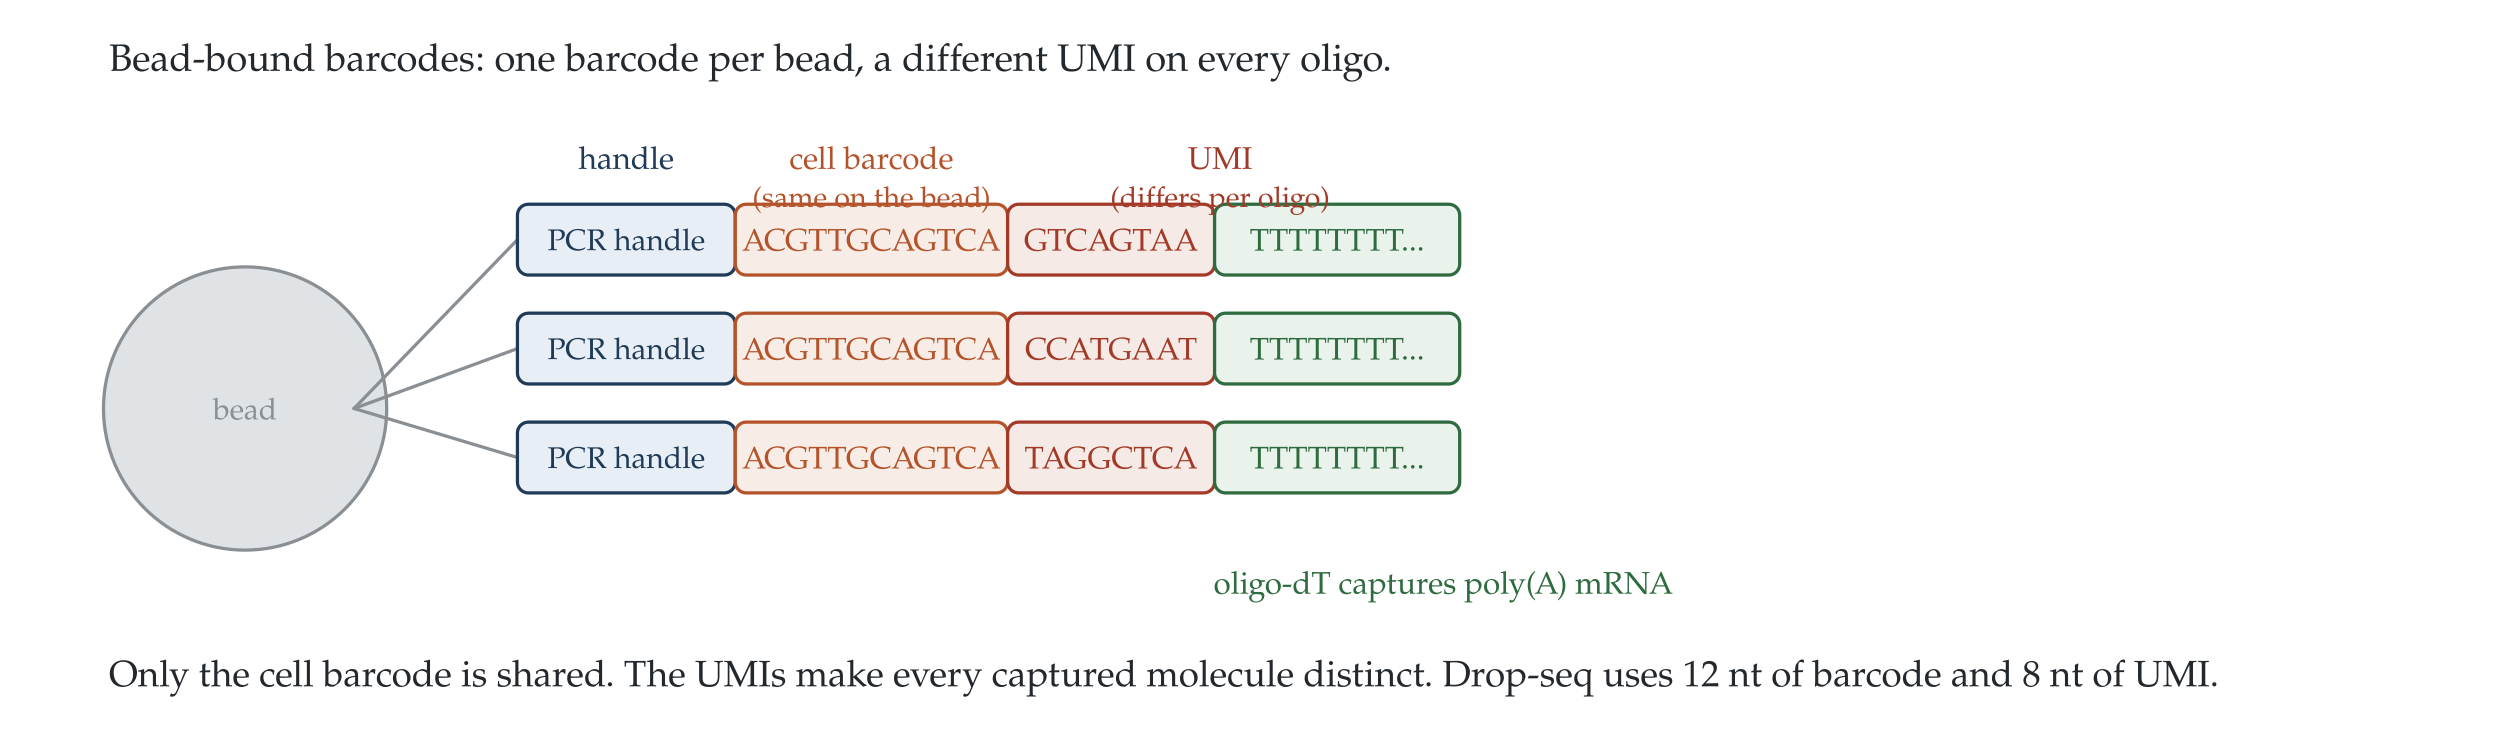
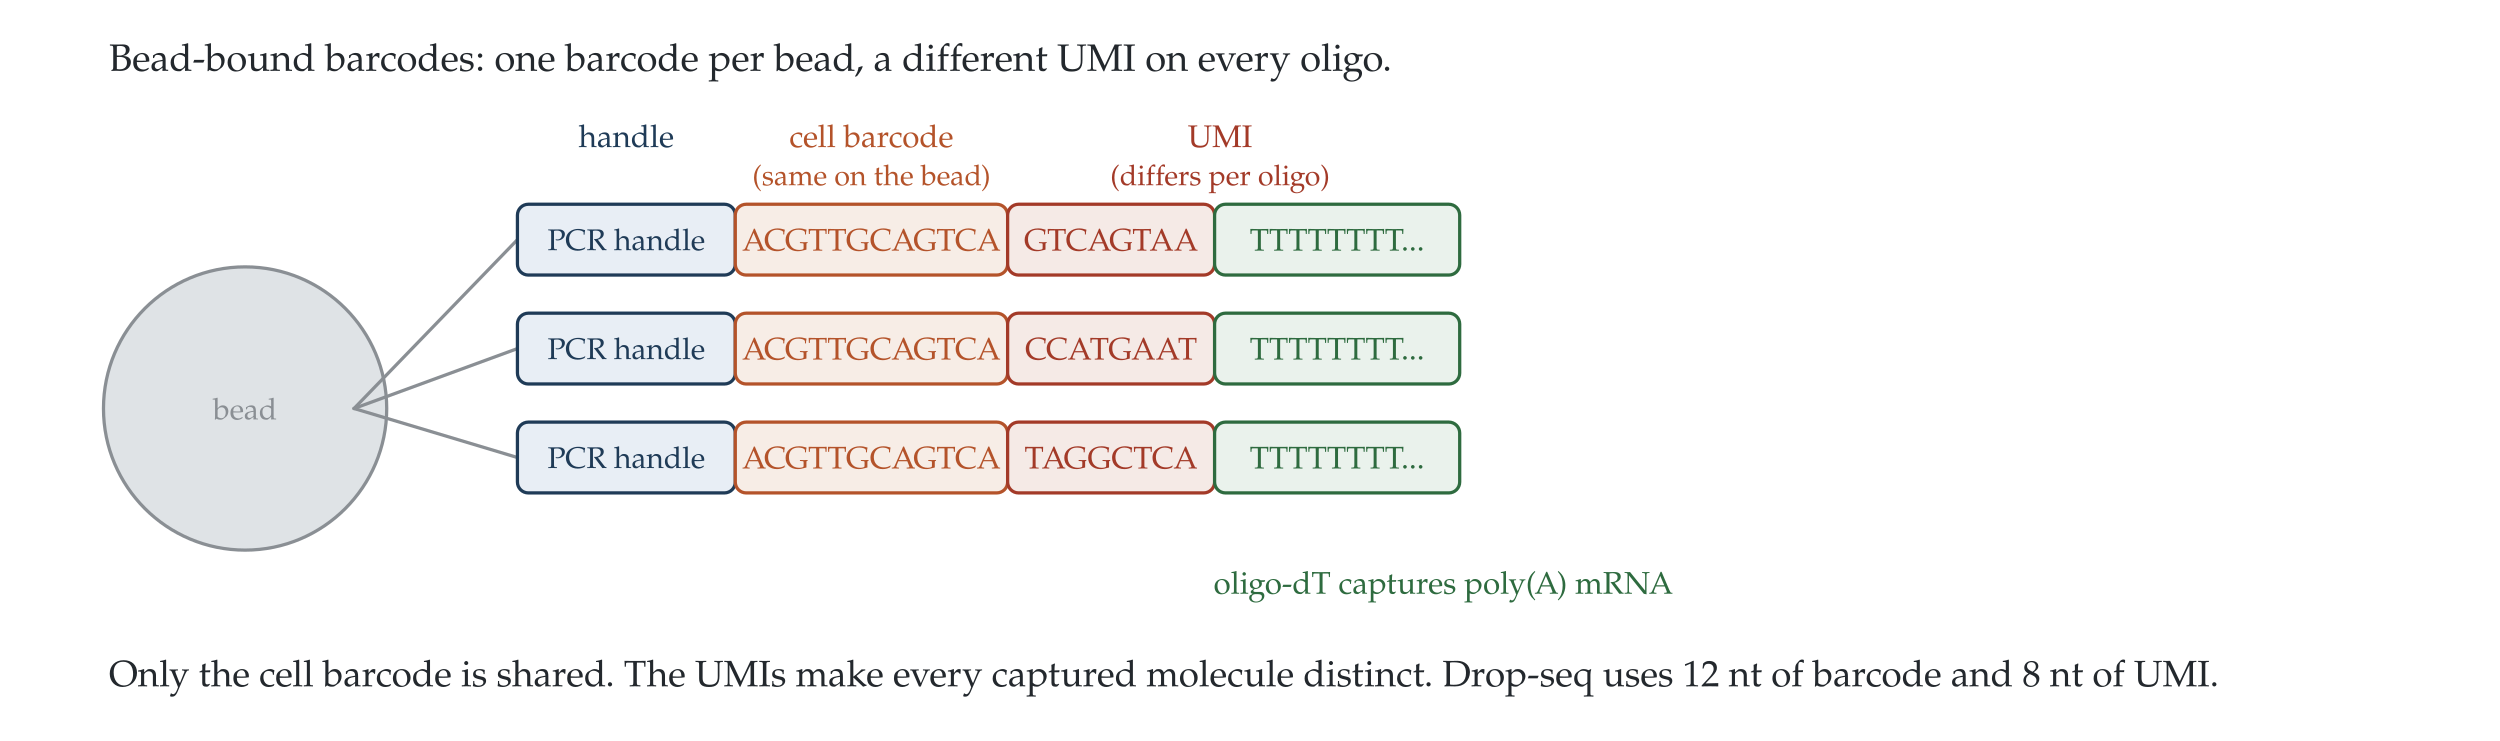
<svg xmlns="http://www.w3.org/2000/svg" viewBox="0 0 918 272" width="918" height="272" font-family="&quot;Palatino Linotype&quot;, &quot;Book Antiqua&quot;, Palatino, FreeSerif, serif" fill="#23282d">
  <rect width="740" height="272" fill="none" />
  <text x="40" y="26" font-size="14" fill="#23282d">Bead-bound barcodes: one barcode per bead, a different UMI on every oligo.</text>
  <circle cx="90" cy="150" r="52" fill="#dfe3e6" stroke="#8a8f94" stroke-width="1.2" />
  <text x="90" y="154" font-size="11" text-anchor="middle" fill="#8a8f94">bead</text>
  <line x1="130" y1="150" x2="190" y2="88" stroke="#8a8f94" stroke-width="1.2" stroke-linecap="round" />
  <rect x="190" y="75" width="80" height="26" rx="4" fill="#e8eef5" stroke="#1f3b57" stroke-width="1.2" />
  <text x="230.0" y="91.85" font-size="11" text-anchor="middle" fill="#1f3b57">PCR handle</text>
  <rect x="270" y="75" width="100" height="26" rx="4" fill="#f7ede6" stroke="#b4532a" stroke-width="1.2" />
  <text x="320.0" y="92.025" font-size="11.5" text-anchor="middle" fill="#b4532a">ACGTTGCAGTCA</text>
  <rect x="370" y="75" width="76" height="26" rx="4" fill="#f5eae6" stroke="#a33a28" stroke-width="1.2" />
  <text x="408.0" y="92.025" font-size="11.5" text-anchor="middle" fill="#a33a28">GTCAGTAA</text>
  <rect x="446" y="75" width="90" height="26" rx="4" fill="#eaf2ec" stroke="#2e6b3f" stroke-width="1.2" />
  <text x="491.0" y="92.025" font-size="11.5" text-anchor="middle" fill="#2e6b3f">TTTTTTTT...</text>
  <line x1="130" y1="150" x2="190" y2="128" stroke="#8a8f94" stroke-width="1.2" stroke-linecap="round" />
  <rect x="190" y="115" width="80" height="26" rx="4" fill="#e8eef5" stroke="#1f3b57" stroke-width="1.2" />
  <text x="230.0" y="131.85" font-size="11" text-anchor="middle" fill="#1f3b57">PCR handle</text>
  <rect x="270" y="115" width="100" height="26" rx="4" fill="#f7ede6" stroke="#b4532a" stroke-width="1.2" />
  <text x="320.0" y="132.025" font-size="11.5" text-anchor="middle" fill="#b4532a">ACGTTGCAGTCA</text>
  <rect x="370" y="115" width="76" height="26" rx="4" fill="#f5eae6" stroke="#a33a28" stroke-width="1.2" />
  <text x="408.0" y="132.025" font-size="11.5" text-anchor="middle" fill="#a33a28">CCATGAAT</text>
  <rect x="446" y="115" width="90" height="26" rx="4" fill="#eaf2ec" stroke="#2e6b3f" stroke-width="1.2" />
  <text x="491.0" y="132.025" font-size="11.5" text-anchor="middle" fill="#2e6b3f">TTTTTTTT...</text>
  <line x1="130" y1="150" x2="190" y2="168" stroke="#8a8f94" stroke-width="1.2" stroke-linecap="round" />
  <rect x="190" y="155" width="80" height="26" rx="4" fill="#e8eef5" stroke="#1f3b57" stroke-width="1.2" />
  <text x="230.0" y="171.85" font-size="11" text-anchor="middle" fill="#1f3b57">PCR handle</text>
  <rect x="270" y="155" width="100" height="26" rx="4" fill="#f7ede6" stroke="#b4532a" stroke-width="1.2" />
  <text x="320.0" y="172.025" font-size="11.5" text-anchor="middle" fill="#b4532a">ACGTTGCAGTCA</text>
  <rect x="370" y="155" width="76" height="26" rx="4" fill="#f5eae6" stroke="#a33a28" stroke-width="1.2" />
  <text x="408.0" y="172.025" font-size="11.5" text-anchor="middle" fill="#a33a28">TAGGCTCA</text>
  <rect x="446" y="155" width="90" height="26" rx="4" fill="#eaf2ec" stroke="#2e6b3f" stroke-width="1.2" />
  <text x="491.0" y="172.025" font-size="11.5" text-anchor="middle" fill="#2e6b3f">TTTTTTTT...</text>
-   <text x="230" y="62" font-size="11.5" text-anchor="middle" fill="#1f3b57">handle</text>
-   <text x="320" y="62" font-size="11.5" text-anchor="middle" fill="#b4532a">cell barcode</text>
-   <text x="320" y="76" font-size="10.5" text-anchor="middle" fill="#b4532a">(same on the bead)</text>
-   <text x="448" y="62" font-size="11.5" text-anchor="middle" fill="#a33a28">UMI</text>
-   <text x="448" y="76" font-size="10.5" text-anchor="middle" fill="#a33a28">(differs per oligo)</text>
+   <text x="230" y="54" font-size="11.5" text-anchor="middle" fill="#1f3b57">handle</text>
+   <text x="320" y="54" font-size="11.5" text-anchor="middle" fill="#b4532a">cell barcode</text>
+   <text x="320" y="68" font-size="10.5" text-anchor="middle" fill="#b4532a">(same on the bead)</text>
+   <text x="448" y="54" font-size="11.5" text-anchor="middle" fill="#a33a28">UMI</text>
+   <text x="448" y="68" font-size="10.5" text-anchor="middle" fill="#a33a28">(differs per oligo)</text>
  <text x="530" y="218" font-size="11.5" text-anchor="middle" fill="#2e6b3f">oligo-dT captures poly(A) mRNA</text>
  <text x="40" y="252" font-size="13.5" fill="#23282d">Only the cell barcode is shared. The UMIs make every captured molecule distinct. Drop-seq uses 12 nt of barcode and 8 nt of UMI.</text>
</svg>
